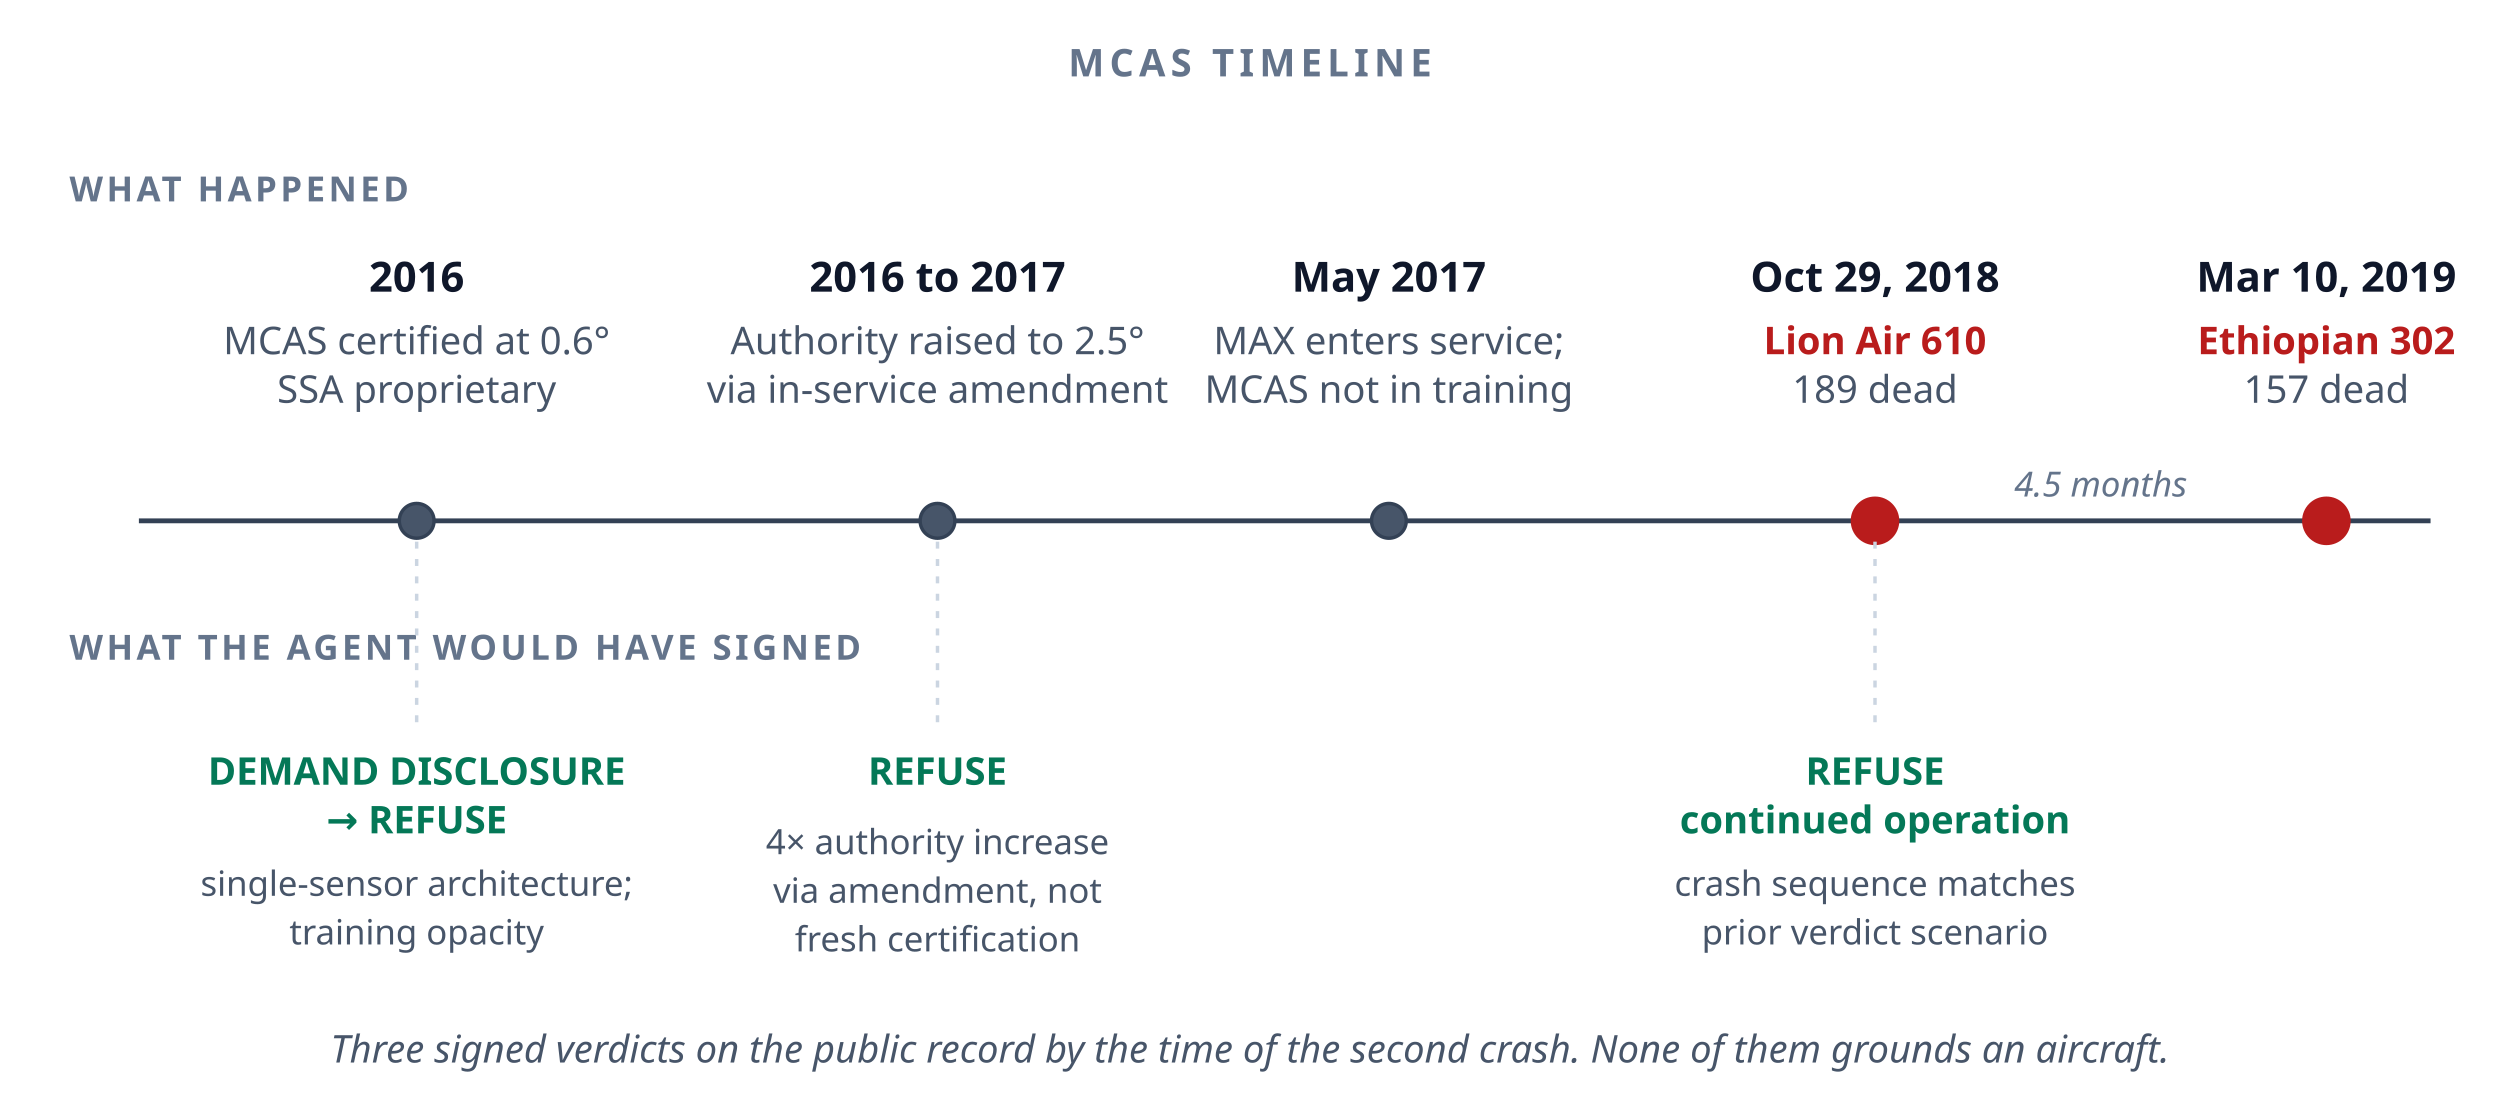
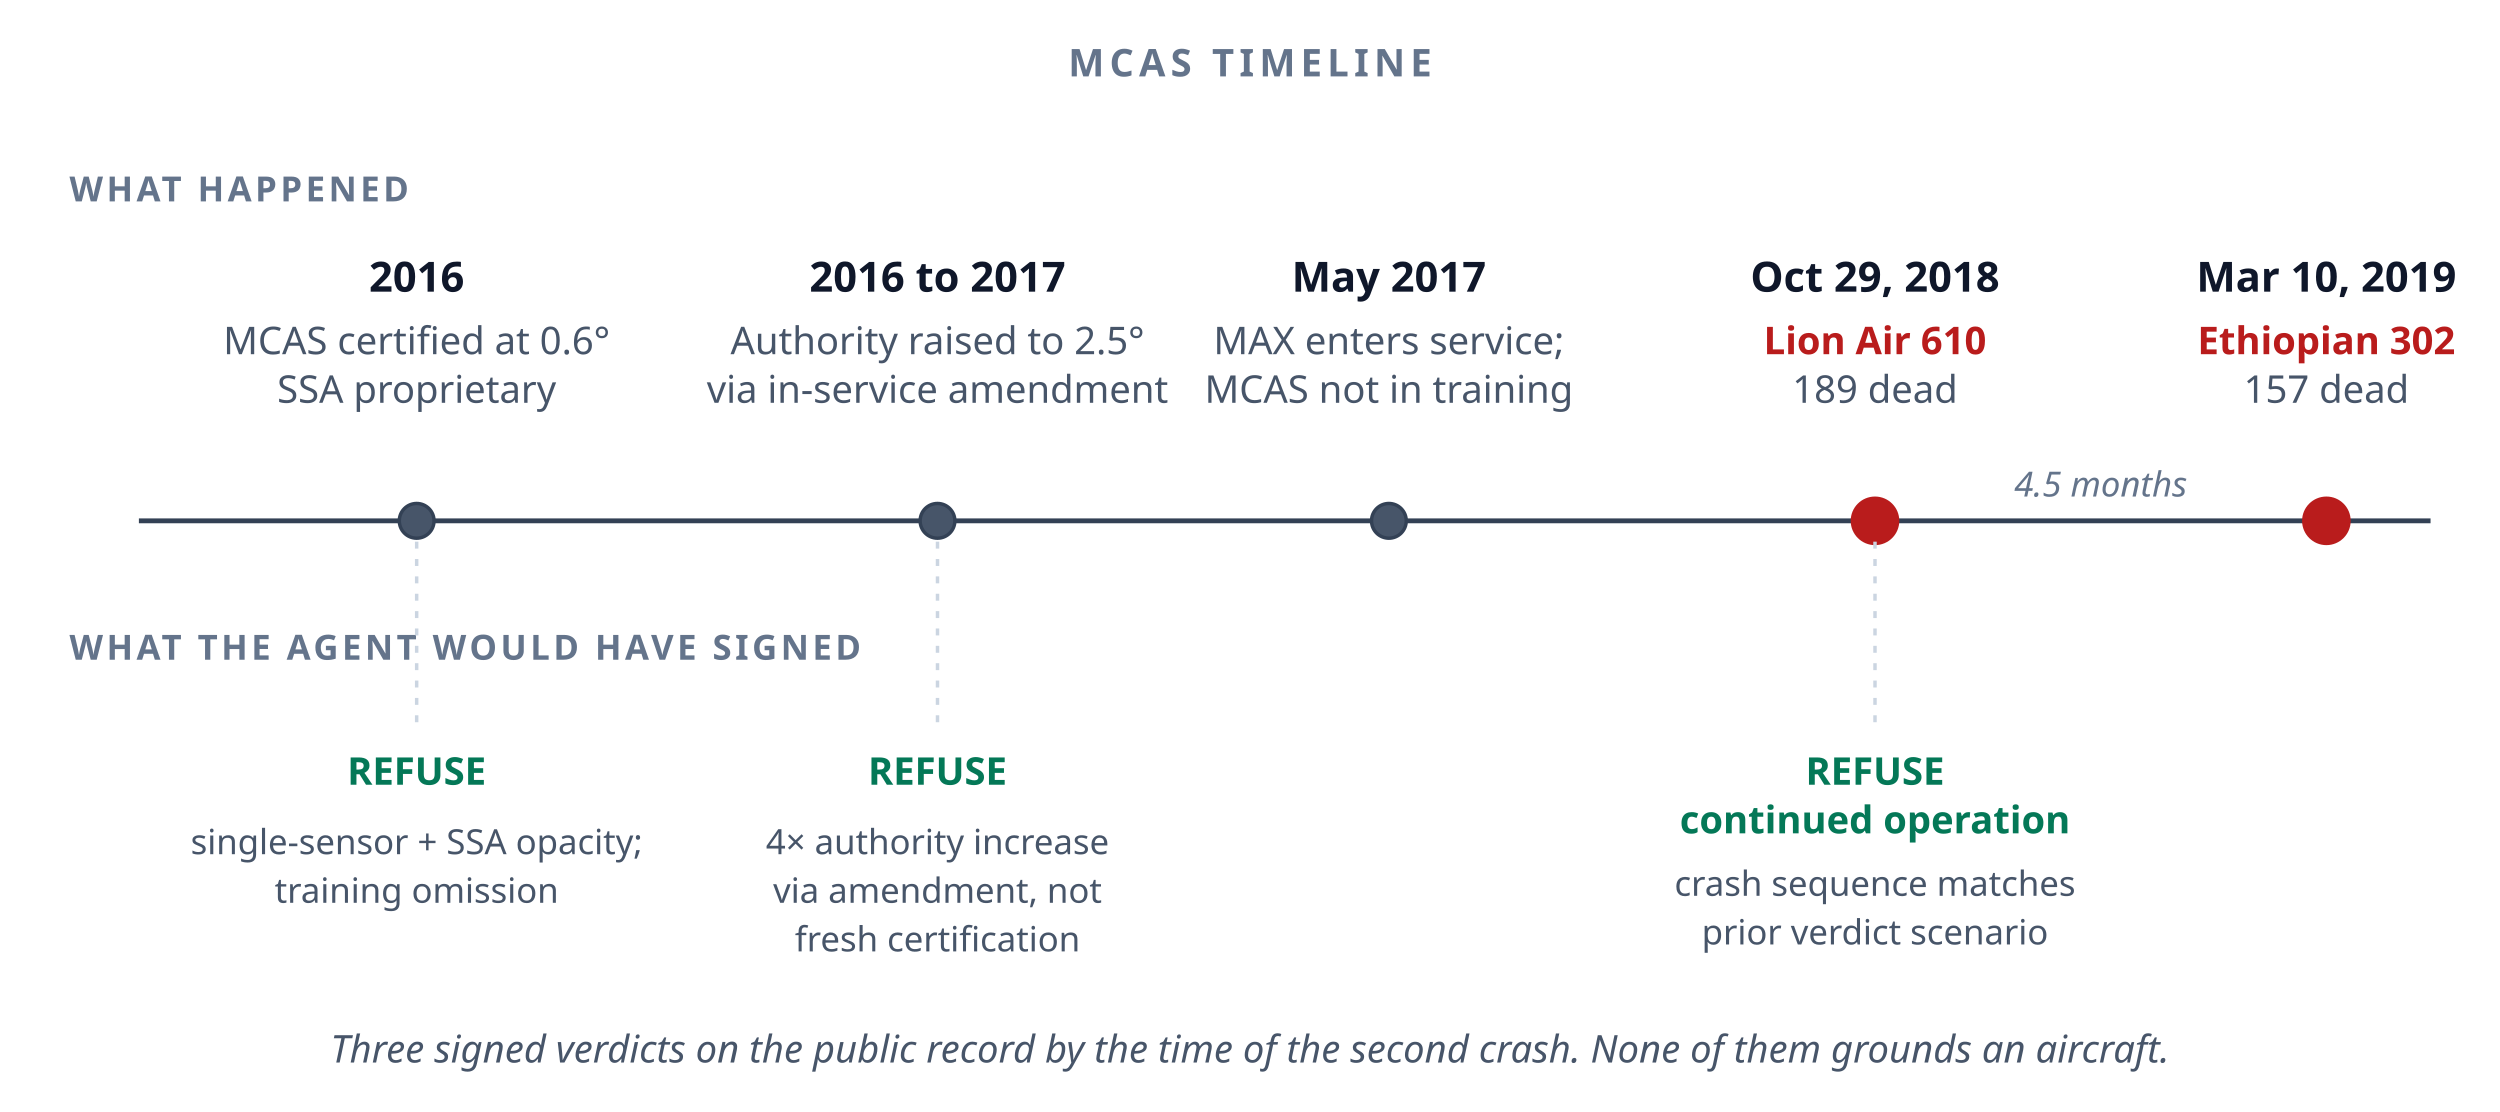
<svg xmlns="http://www.w3.org/2000/svg" viewBox="0 0 720 320" role="img" aria-labelledby="t1">
  <style>
    .ink { stroke: #334155; }
    .label { fill: #0f172a; }
    .sub { fill: #475569; }
    .eyebrow { fill: #64748b; }
    .crash { fill: #b91c1c; }
    .verdict { fill: #047857; }
    .muted { stroke: #cbd5e1; }
    .dark .ink { stroke: #cbd5e1; }
    .dark .label { fill: #f1f5f9; }
    .dark .sub { fill: #94a3b8; }
    .dark .eyebrow { fill: #94a3b8; }
    .dark .crash { fill: #fca5a5; }
    .dark .verdict { fill: #86efac; }
    .dark .muted { stroke: #475569; }
  </style>
  <text x="360" y="22" text-anchor="middle" class="eyebrow" font-size="11" font-family="ui-sans-serif, system-ui, sans-serif" font-weight="600" letter-spacing="1.5">MCAS TIMELINE</text>
  <text x="20" y="58" class="eyebrow" font-size="10" font-family="ui-sans-serif, system-ui, sans-serif" font-weight="600" letter-spacing="1">WHAT HAPPENED</text>
  <text x="120" y="84" text-anchor="middle" class="label" font-size="12" font-family="ui-sans-serif, system-ui, sans-serif" font-weight="600">2016</text>
  <text x="120" y="102" text-anchor="middle" class="sub" font-size="11" font-family="ui-sans-serif, system-ui, sans-serif">MCAS certified at 0.6°</text>
  <text x="120" y="116" text-anchor="middle" class="sub" font-size="11" font-family="ui-sans-serif, system-ui, sans-serif">SSA proprietary</text>
  <text x="270" y="84" text-anchor="middle" class="label" font-size="12" font-family="ui-sans-serif, system-ui, sans-serif" font-weight="600">2016 to 2017</text>
  <text x="270" y="102" text-anchor="middle" class="sub" font-size="11" font-family="ui-sans-serif, system-ui, sans-serif">Authority raised to 2.5°</text>
  <text x="270" y="116" text-anchor="middle" class="sub" font-size="11" font-family="ui-sans-serif, system-ui, sans-serif">via in-service amendment</text>
  <text x="400" y="84" text-anchor="middle" class="label" font-size="12" font-family="ui-sans-serif, system-ui, sans-serif" font-weight="600">May 2017</text>
  <text x="400" y="102" text-anchor="middle" class="sub" font-size="11" font-family="ui-sans-serif, system-ui, sans-serif">MAX enters service;</text>
  <text x="400" y="116" text-anchor="middle" class="sub" font-size="11" font-family="ui-sans-serif, system-ui, sans-serif">MCAS not in training</text>
  <text x="540" y="84" text-anchor="middle" class="label" font-size="12" font-family="ui-sans-serif, system-ui, sans-serif" font-weight="600">Oct 29, 2018</text>
  <text x="540" y="102" text-anchor="middle" class="crash" font-size="11" font-family="ui-sans-serif, system-ui, sans-serif" font-weight="700">Lion Air 610</text>
  <text x="540" y="116" text-anchor="middle" class="sub" font-size="11" font-family="ui-sans-serif, system-ui, sans-serif">189 dead</text>
  <text x="670" y="84" text-anchor="middle" class="label" font-size="12" font-family="ui-sans-serif, system-ui, sans-serif" font-weight="600">Mar 10, 2019</text>
  <text x="670" y="102" text-anchor="middle" class="crash" font-size="11" font-family="ui-sans-serif, system-ui, sans-serif" font-weight="700">Ethiopian 302</text>
  <text x="670" y="116" text-anchor="middle" class="sub" font-size="11" font-family="ui-sans-serif, system-ui, sans-serif">157 dead</text>
  <line x1="40" y1="150" x2="700" y2="150" class="ink" stroke-width="1.4" />
  <circle cx="120" cy="150" r="5" class="ink" fill="#475569" stroke="none" />
  <circle cx="270" cy="150" r="5" class="ink" fill="#475569" stroke="none" />
  <circle cx="400" cy="150" r="5" class="ink" fill="#475569" stroke="none" />
  <circle cx="540" cy="150" r="7" fill="#b91c1c" stroke="none" />
  <circle cx="670" cy="150" r="7" fill="#b91c1c" stroke="none" />
  <text x="605" y="143" text-anchor="middle" class="eyebrow" font-size="10" font-family="ui-sans-serif, system-ui, sans-serif" font-style="italic">4.5 months</text>
  <text x="20" y="190" class="eyebrow" font-size="10" font-family="ui-sans-serif, system-ui, sans-serif" font-weight="600" letter-spacing="1">WHAT THE AGENT WOULD HAVE SIGNED</text>
  <line x1="120" y1="156" x2="120" y2="210" class="muted" stroke-width="1" stroke-dasharray="2 3" />
-   <text x="120" y="226" text-anchor="middle" class="verdict" font-size="11" font-family="ui-sans-serif, system-ui, sans-serif" font-weight="700">DEMAND DISCLOSURE</text>
-   <text x="120" y="240" text-anchor="middle" class="verdict" font-size="11" font-family="ui-sans-serif, system-ui, sans-serif" font-weight="700">→ REFUSE</text>
-   <text x="120" y="258" text-anchor="middle" class="sub" font-size="10" font-family="ui-sans-serif, system-ui, sans-serif">single-sensor architecture;</text>
-   <text x="120" y="272" text-anchor="middle" class="sub" font-size="10" font-family="ui-sans-serif, system-ui, sans-serif">training opacity</text>
+   <text x="120" y="226" text-anchor="middle" class="verdict" font-size="11" font-family="ui-sans-serif, system-ui, sans-serif" font-weight="700">REFUSE</text>
+   <text x="120" y="246" text-anchor="middle" class="sub" font-size="10" font-family="ui-sans-serif, system-ui, sans-serif">single-sensor + SSA opacity;</text>
+   <text x="120" y="260" text-anchor="middle" class="sub" font-size="10" font-family="ui-sans-serif, system-ui, sans-serif">training omission</text>
  <line x1="270" y1="156" x2="270" y2="210" class="muted" stroke-width="1" stroke-dasharray="2 3" />
  <text x="270" y="226" text-anchor="middle" class="verdict" font-size="11" font-family="ui-sans-serif, system-ui, sans-serif" font-weight="700">REFUSE</text>
  <text x="270" y="246" text-anchor="middle" class="sub" font-size="10" font-family="ui-sans-serif, system-ui, sans-serif">4× authority increase</text>
  <text x="270" y="260" text-anchor="middle" class="sub" font-size="10" font-family="ui-sans-serif, system-ui, sans-serif">via amendment, not</text>
  <text x="270" y="274" text-anchor="middle" class="sub" font-size="10" font-family="ui-sans-serif, system-ui, sans-serif">fresh certification</text>
  <line x1="540" y1="156" x2="540" y2="210" class="muted" stroke-width="1" stroke-dasharray="2 3" />
  <text x="540" y="226" text-anchor="middle" class="verdict" font-size="11" font-family="ui-sans-serif, system-ui, sans-serif" font-weight="700">REFUSE</text>
  <text x="540" y="240" text-anchor="middle" class="verdict" font-size="11" font-family="ui-sans-serif, system-ui, sans-serif" font-weight="700">continued operation</text>
  <text x="540" y="258" text-anchor="middle" class="sub" font-size="10" font-family="ui-sans-serif, system-ui, sans-serif">crash sequence matches</text>
  <text x="540" y="272" text-anchor="middle" class="sub" font-size="10" font-family="ui-sans-serif, system-ui, sans-serif">prior verdict scenario</text>
  <text x="360" y="306" text-anchor="middle" class="sub" font-size="11" font-style="italic" font-family="ui-sans-serif, system-ui, sans-serif">Three signed verdicts on the public record by the time of the second crash. None of them grounds an aircraft.</text>
</svg>
